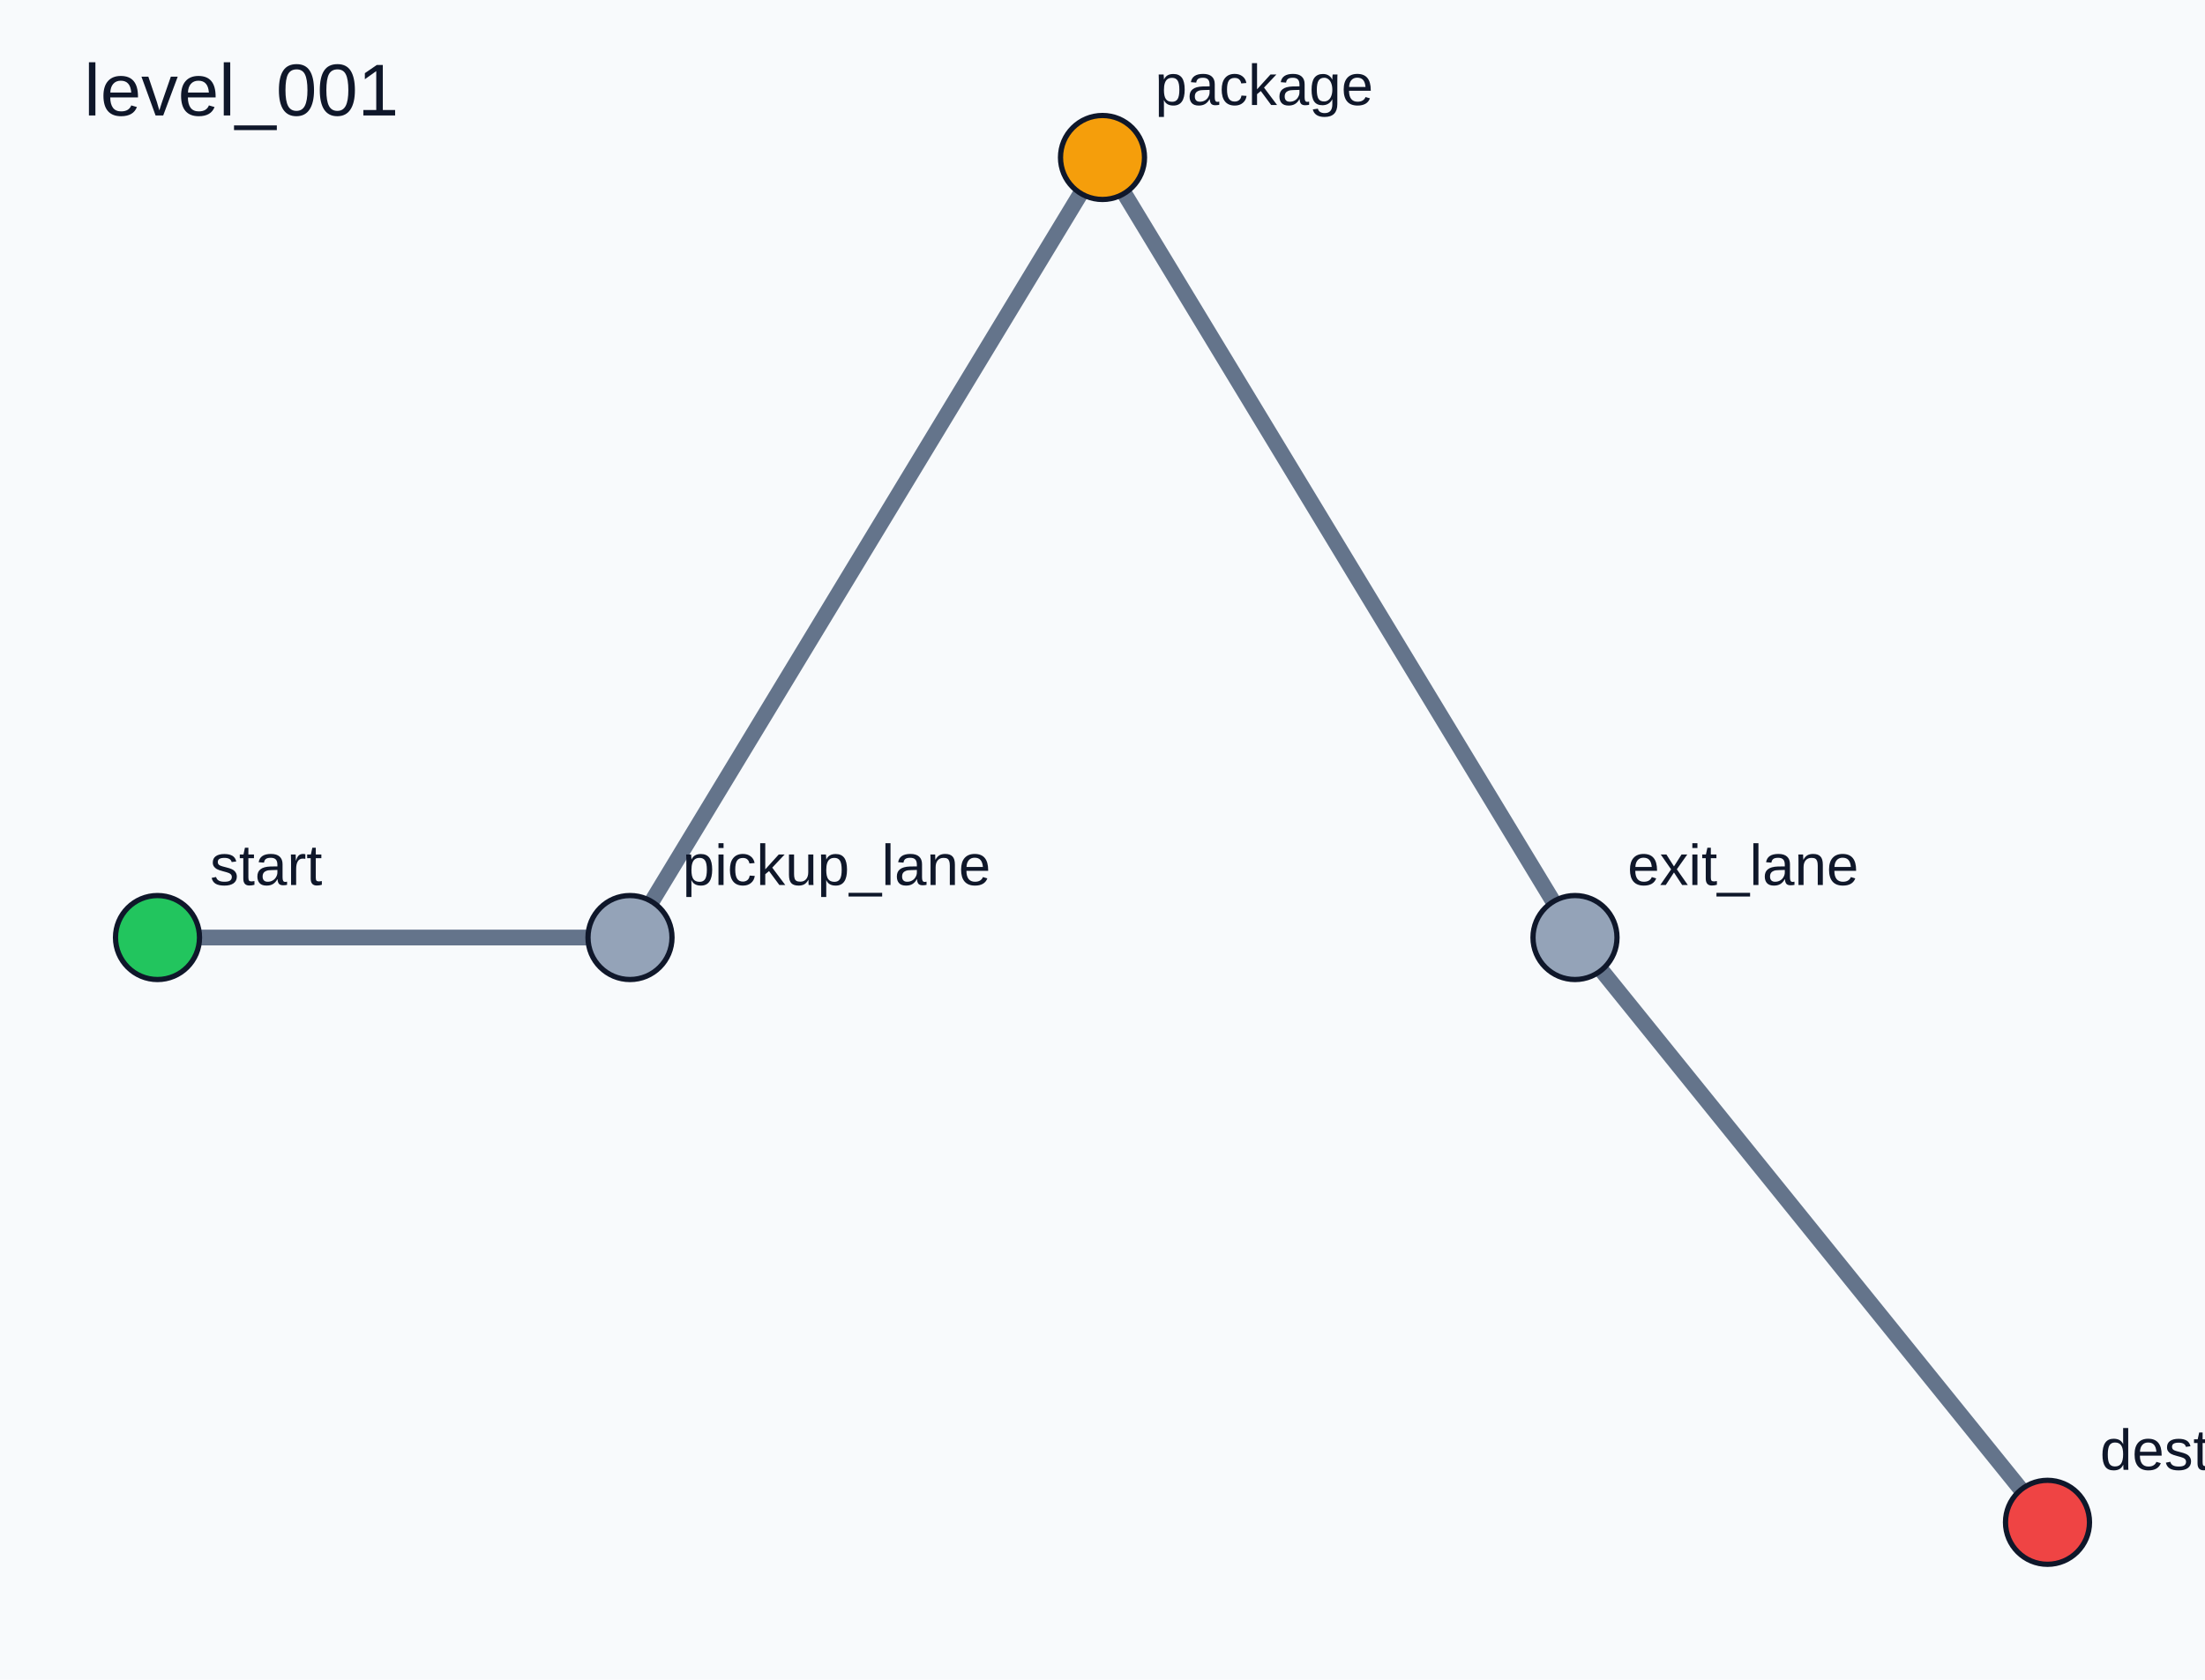
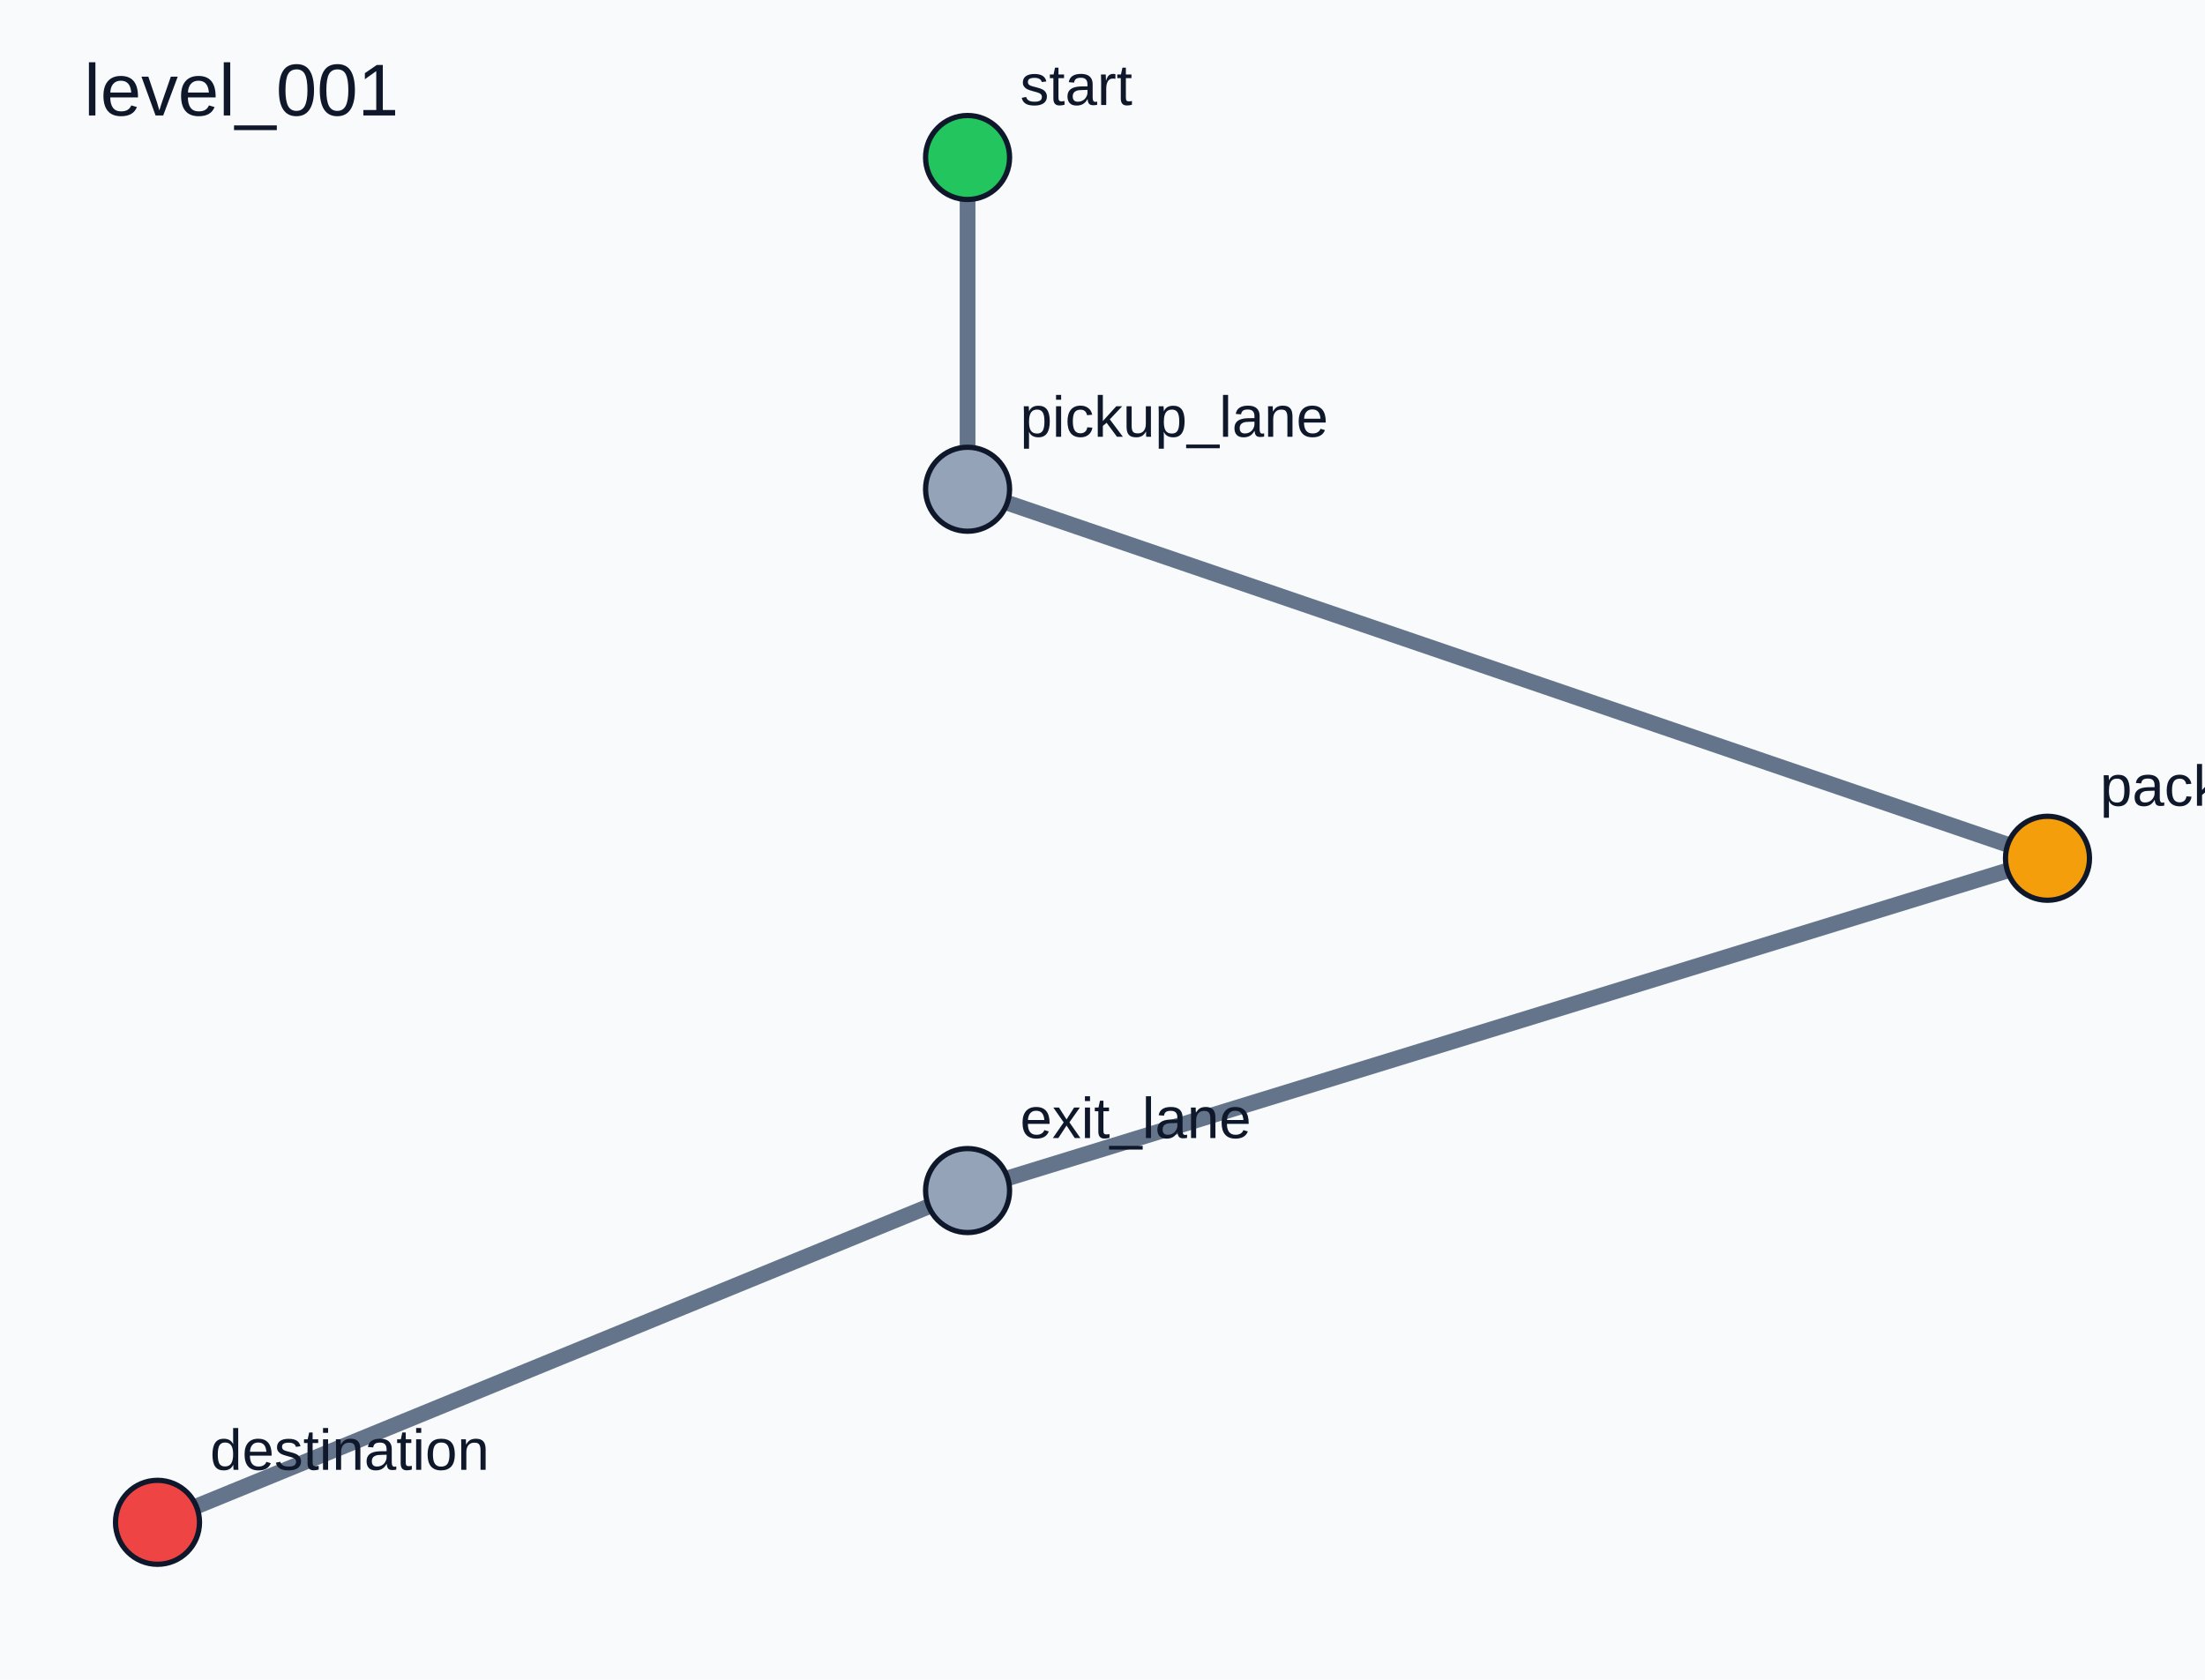
<svg xmlns="http://www.w3.org/2000/svg" width="420" height="320" viewBox="0 0 420 320">
  <rect width="100%" height="100%" fill="#f8fafc" />
  <text x="16" y="22" font-family="Arial" font-size="14" fill="#0f172a">level_001</text>
-   <line x1="30.0" y1="178.6" x2="120.0" y2="178.6" stroke="#64748b" stroke-width="3" />
-   <line x1="120.0" y1="178.6" x2="210.0" y2="30.0" stroke="#64748b" stroke-width="3" />
-   <line x1="210.0" y1="30.0" x2="300.0" y2="178.6" stroke="#64748b" stroke-width="3" />
-   <line x1="300.0" y1="178.6" x2="390.0" y2="290.0" stroke="#64748b" stroke-width="3" />
-   <circle cx="30.0" cy="178.6" r="8" fill="#22c55e" stroke="#0f172a" stroke-width="1" />
-   <text x="40.0" y="168.6" font-family="Arial" font-size="11" fill="#0f172a">start</text>
-   <circle cx="120.0" cy="178.6" r="8" fill="#94a3b8" stroke="#0f172a" stroke-width="1" />
-   <text x="130.0" y="168.6" font-family="Arial" font-size="11" fill="#0f172a">pickup_lane</text>
-   <circle cx="210.0" cy="30.0" r="8" fill="#f59e0b" stroke="#0f172a" stroke-width="1" />
-   <text x="220.0" y="20.0" font-family="Arial" font-size="11" fill="#0f172a">package</text>
-   <circle cx="300.0" cy="178.6" r="8" fill="#94a3b8" stroke="#0f172a" stroke-width="1" />
-   <text x="310.0" y="168.6" font-family="Arial" font-size="11" fill="#0f172a">exit_lane</text>
-   <circle cx="390.0" cy="290.0" r="8" fill="#ef4444" stroke="#0f172a" stroke-width="1" />
-   <text x="400.0" y="280.0" font-family="Arial" font-size="11" fill="#0f172a">destination</text>
+   <line x1="184.3" y1="30.0" x2="184.3" y2="93.2" stroke="#64748b" stroke-width="3" />
+   <line x1="184.3" y1="93.2" x2="390.0" y2="163.5" stroke="#64748b" stroke-width="3" />
+   <line x1="390.0" y1="163.5" x2="184.3" y2="226.8" stroke="#64748b" stroke-width="3" />
+   <line x1="184.3" y1="226.8" x2="30.0" y2="290.0" stroke="#64748b" stroke-width="3" />
+   <circle cx="184.3" cy="30.0" r="8" fill="#22c55e" stroke="#0f172a" stroke-width="1" />
+   <text x="194.3" y="20.0" font-family="Arial" font-size="11" fill="#0f172a">start</text>
+   <circle cx="184.3" cy="93.2" r="8" fill="#94a3b8" stroke="#0f172a" stroke-width="1" />
+   <text x="194.3" y="83.2" font-family="Arial" font-size="11" fill="#0f172a">pickup_lane</text>
+   <circle cx="390.0" cy="163.5" r="8" fill="#f59e0b" stroke="#0f172a" stroke-width="1" />
+   <text x="400.0" y="153.5" font-family="Arial" font-size="11" fill="#0f172a">package</text>
+   <circle cx="184.3" cy="226.8" r="8" fill="#94a3b8" stroke="#0f172a" stroke-width="1" />
+   <text x="194.3" y="216.8" font-family="Arial" font-size="11" fill="#0f172a">exit_lane</text>
+   <circle cx="30.0" cy="290.0" r="8" fill="#ef4444" stroke="#0f172a" stroke-width="1" />
+   <text x="40.0" y="280.0" font-family="Arial" font-size="11" fill="#0f172a">destination</text>
</svg>
